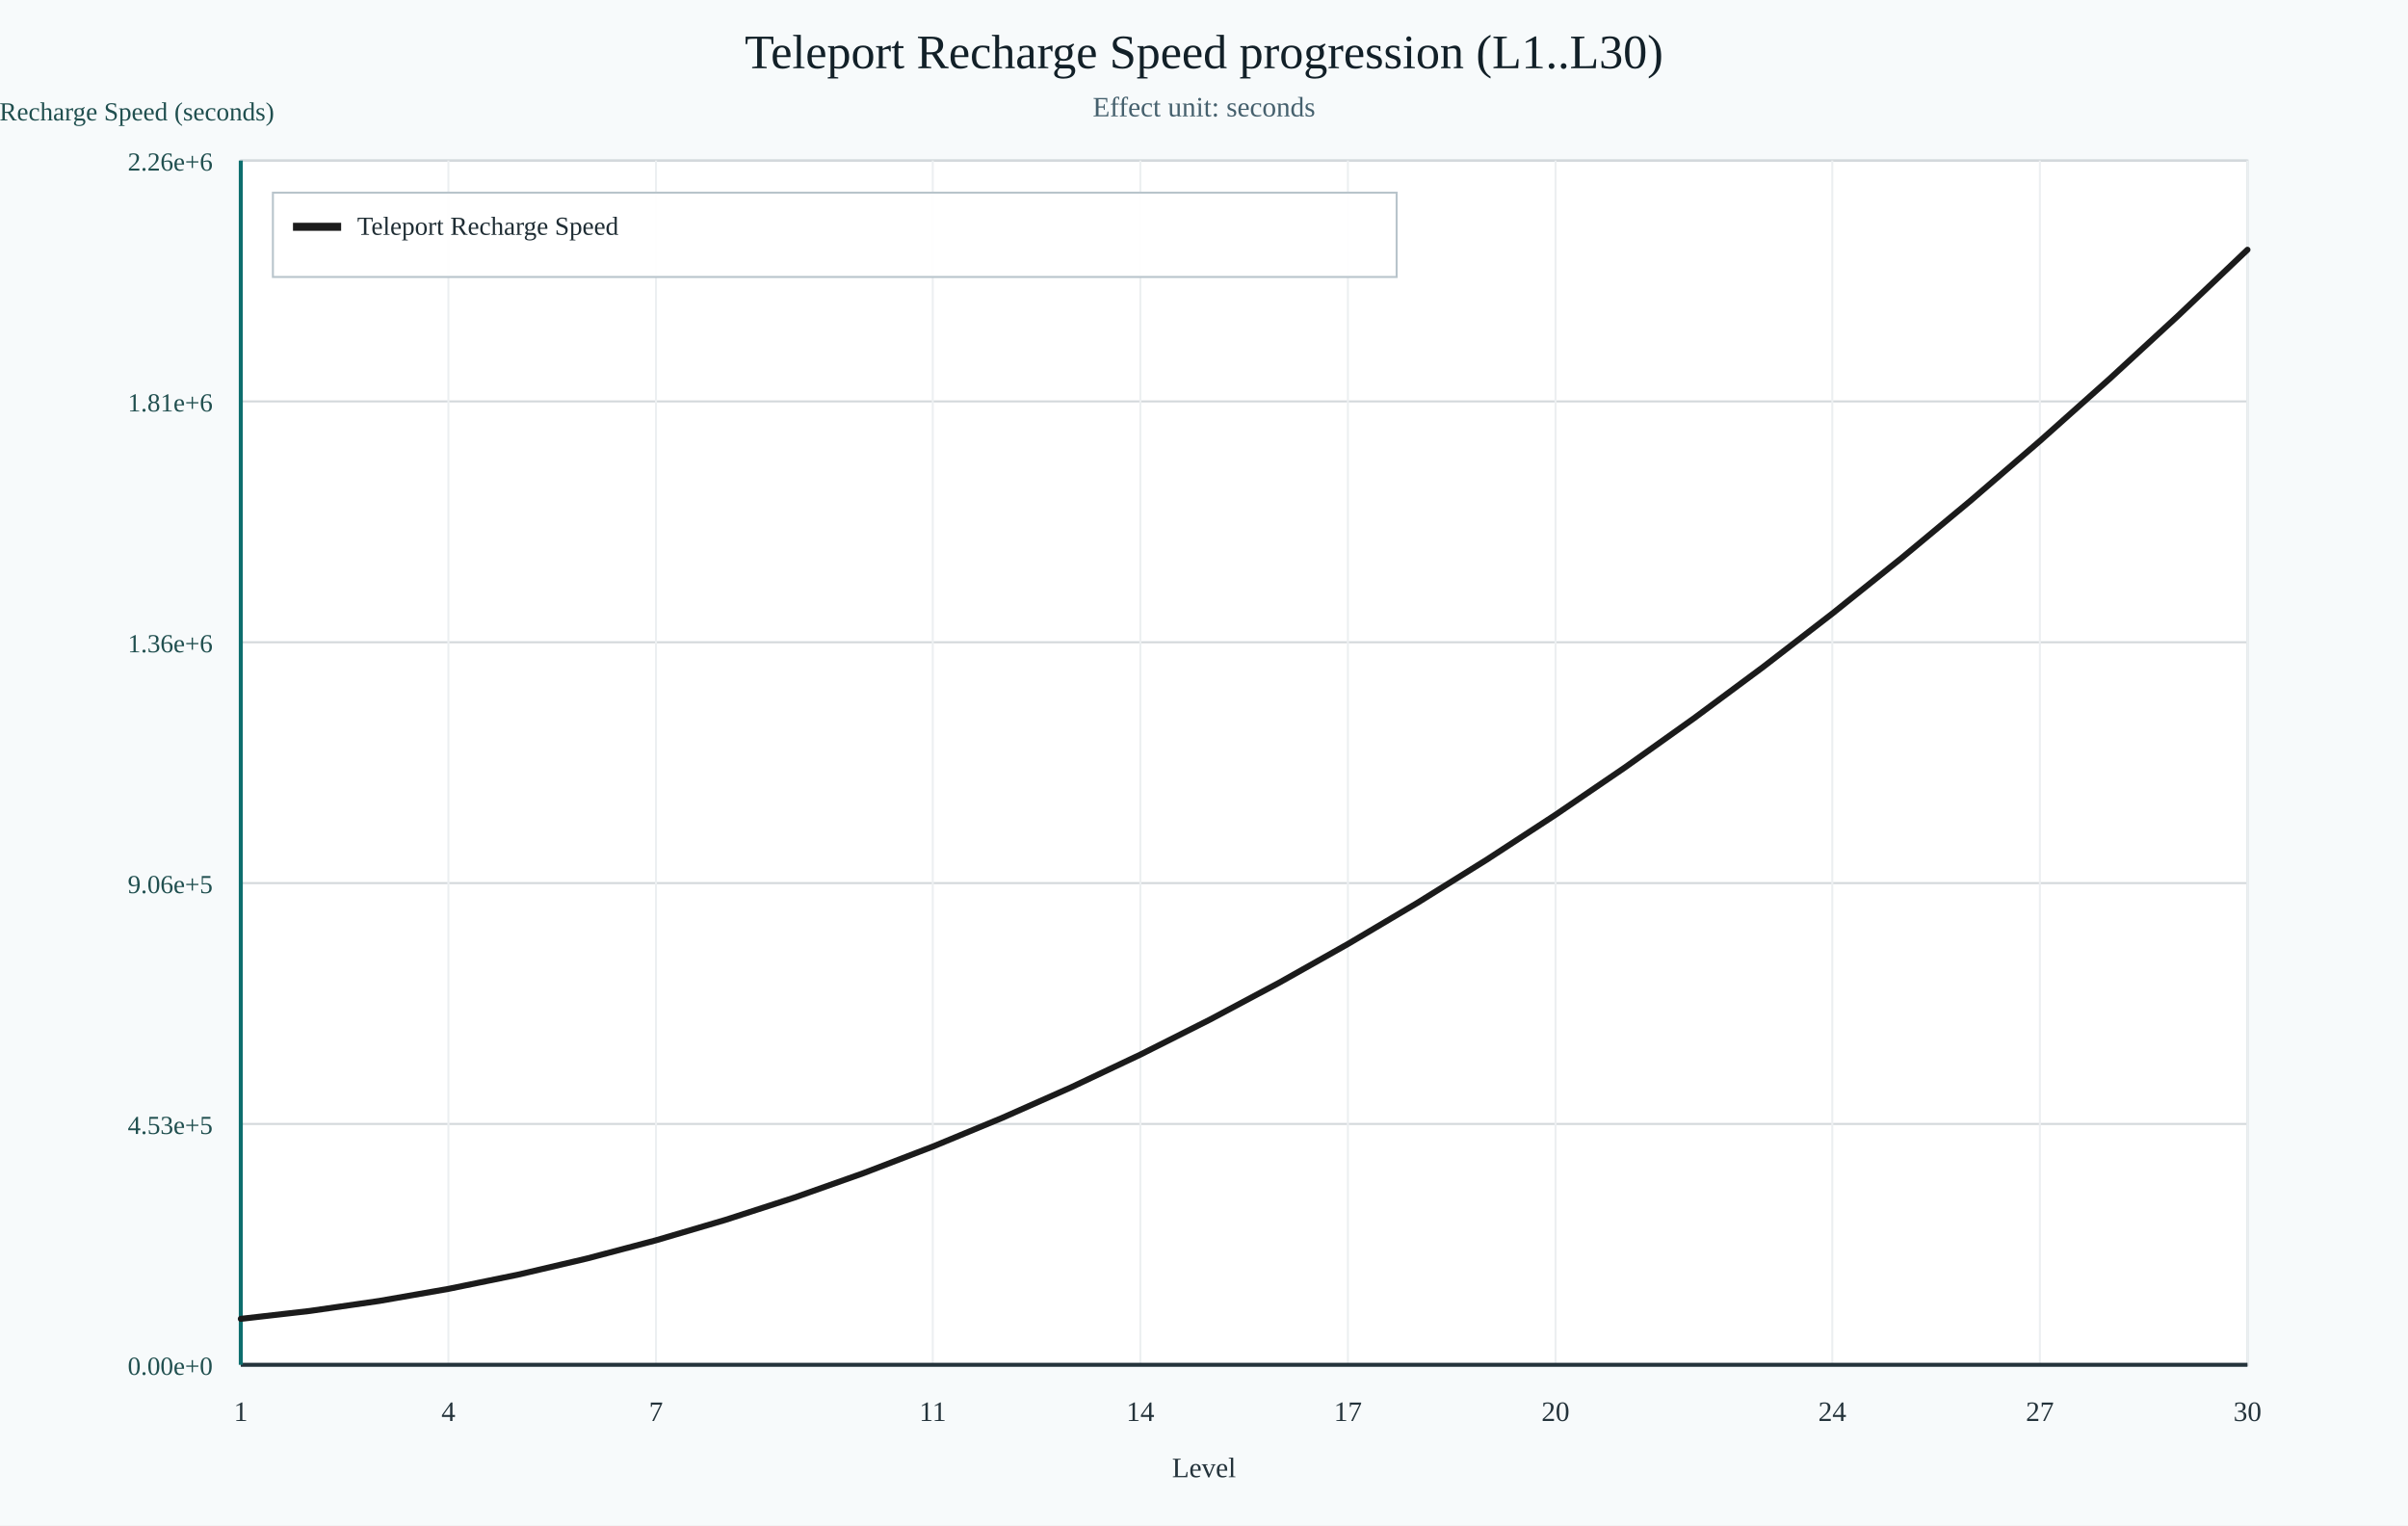
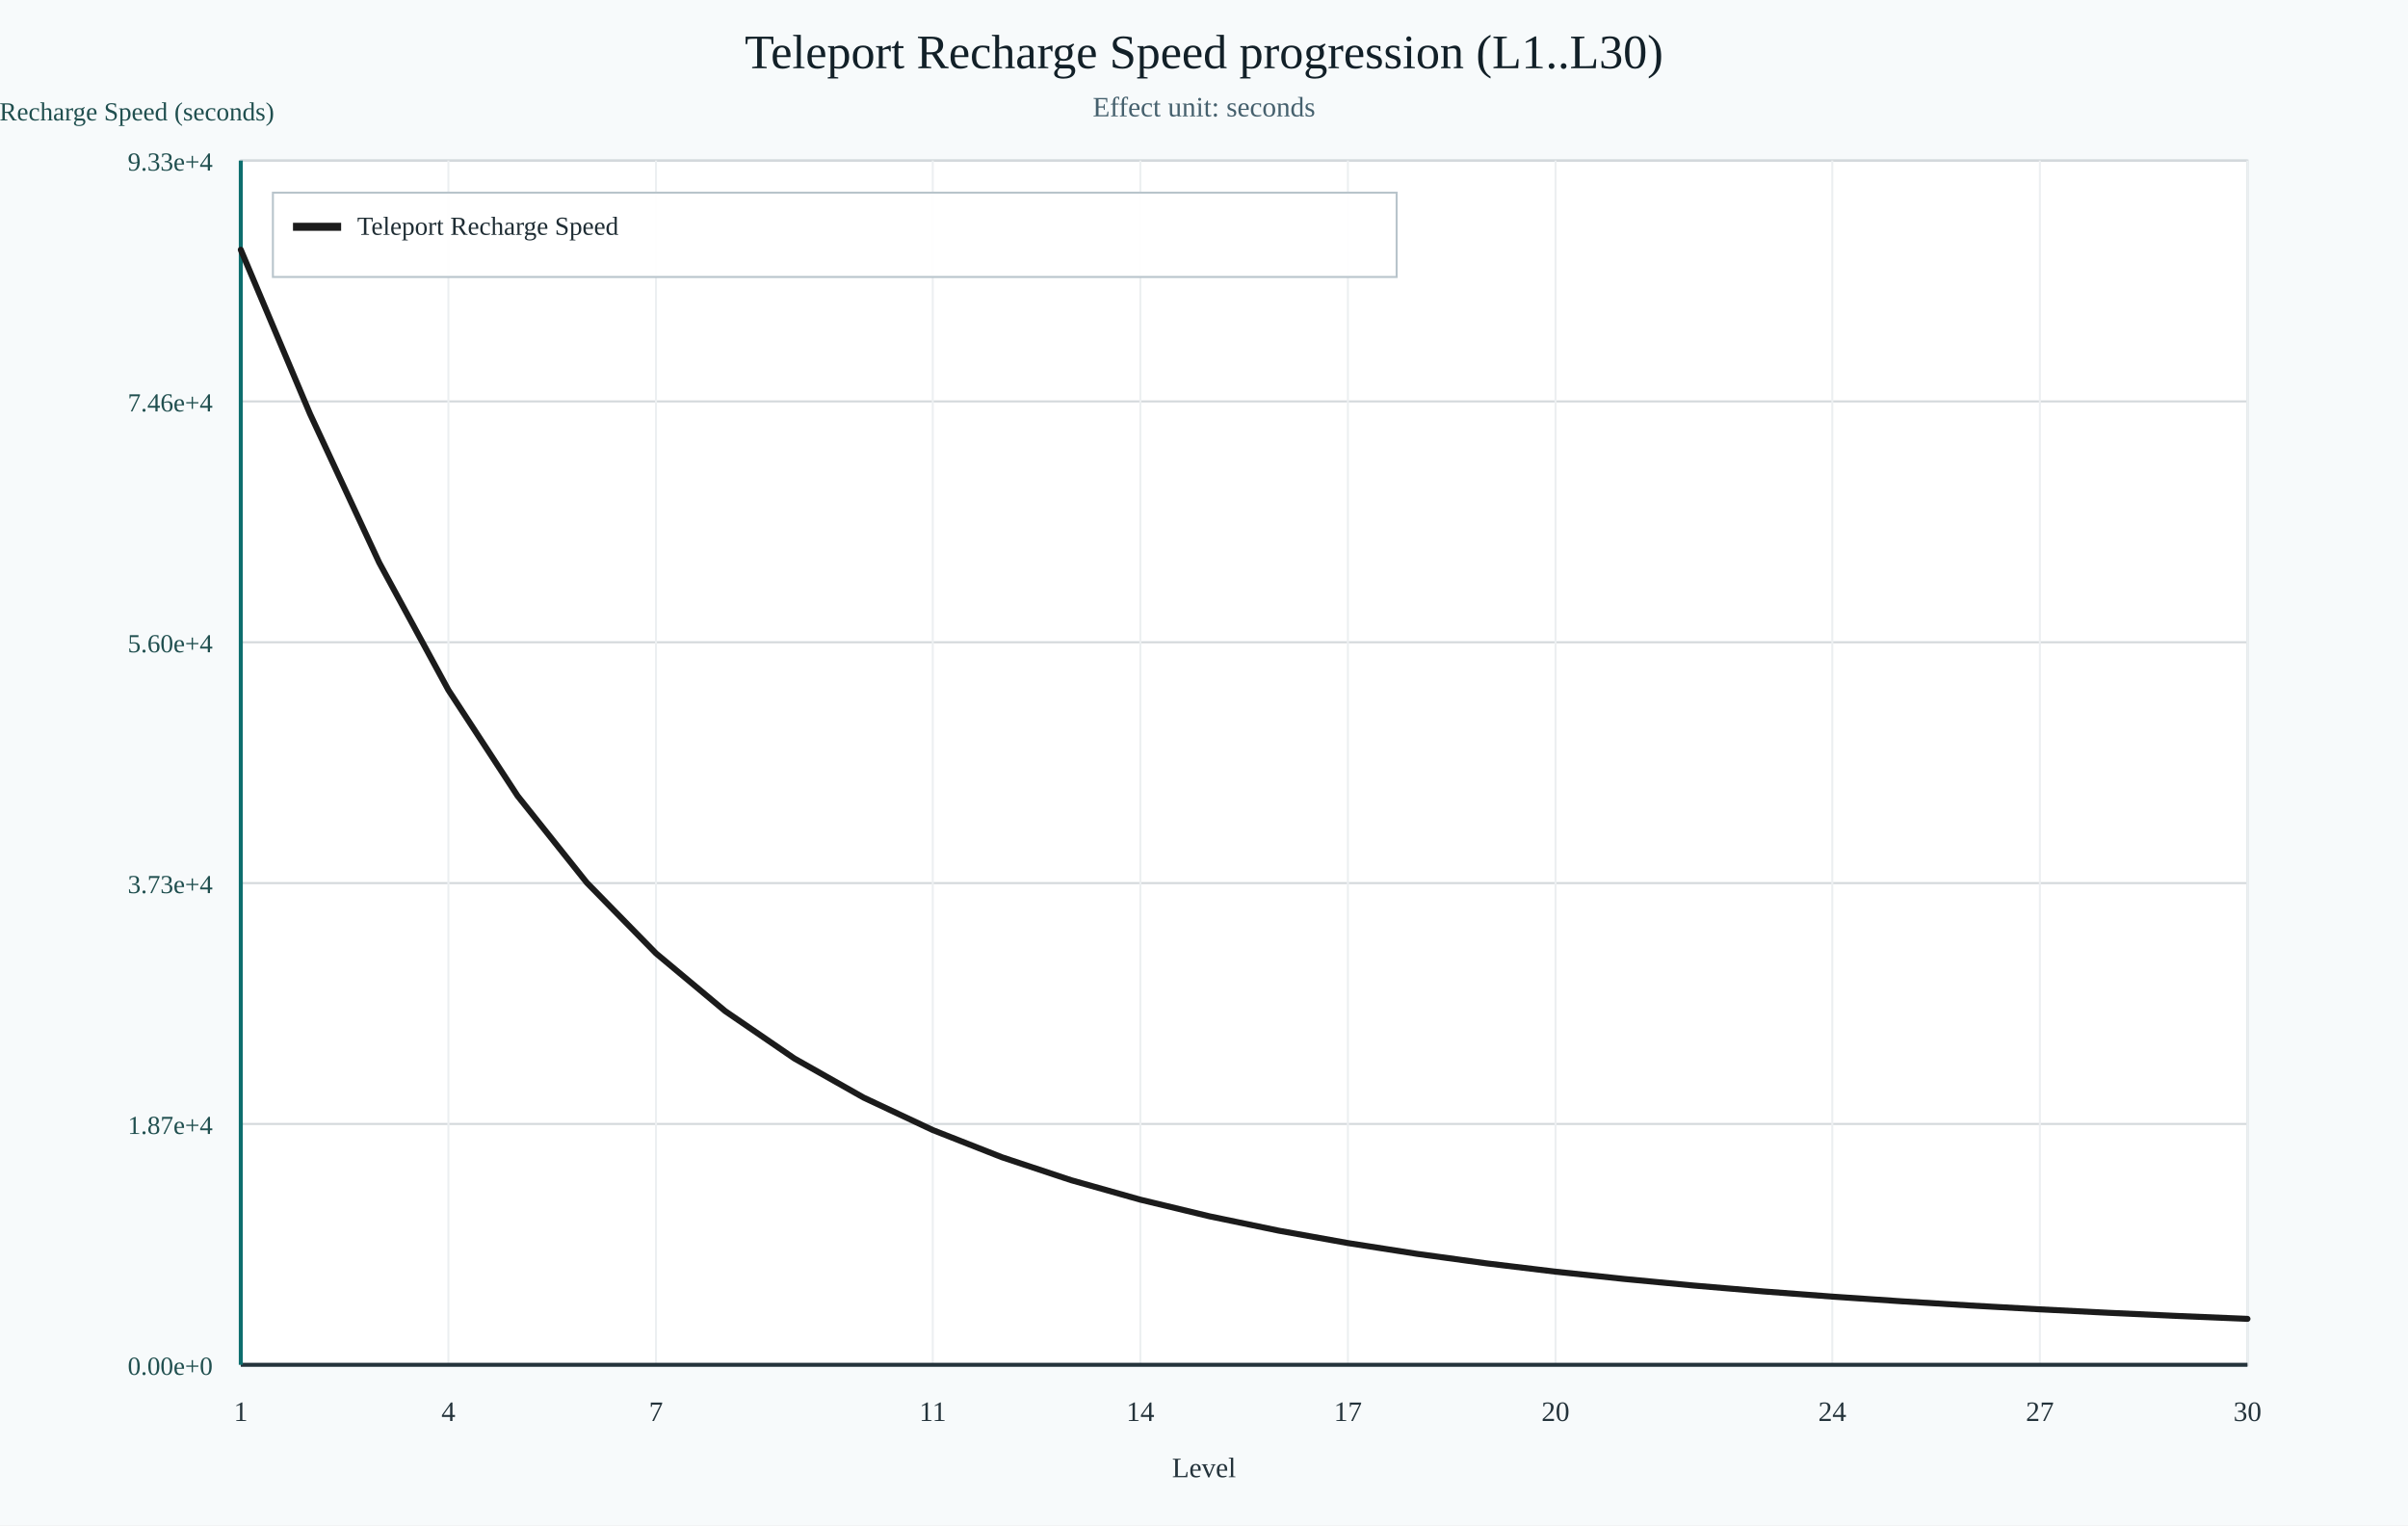
<svg xmlns="http://www.w3.org/2000/svg" width="1200" height="760" viewBox="0 0 1200 760">
  <rect x="0" y="0" width="1200" height="760" fill="#f7fafb" />
  <rect x="120" y="80" width="1000" height="600" fill="#ffffff" stroke="#cad3d8" />
  <line x1="120" y1="680.00" x2="1120" y2="680.00" stroke="#d3d8db" stroke-width="1" />
  <line x1="120" y1="560.00" x2="1120" y2="560.00" stroke="#d3d8db" stroke-width="1" />
  <line x1="120" y1="440.00" x2="1120" y2="440.00" stroke="#d3d8db" stroke-width="1" />
  <line x1="120" y1="320.00" x2="1120" y2="320.00" stroke="#d3d8db" stroke-width="1" />
  <line x1="120" y1="200.00" x2="1120" y2="200.00" stroke="#d3d8db" stroke-width="1" />
  <line x1="120" y1="80.00" x2="1120" y2="80.00" stroke="#d3d8db" stroke-width="1" />
  <line x1="120.00" y1="80" x2="120.00" y2="680" stroke="#eceff1" stroke-width="1" />
  <line x1="223.45" y1="80" x2="223.45" y2="680" stroke="#eceff1" stroke-width="1" />
  <line x1="326.90" y1="80" x2="326.90" y2="680" stroke="#eceff1" stroke-width="1" />
  <line x1="464.83" y1="80" x2="464.83" y2="680" stroke="#eceff1" stroke-width="1" />
  <line x1="568.28" y1="80" x2="568.28" y2="680" stroke="#eceff1" stroke-width="1" />
  <line x1="671.72" y1="80" x2="671.72" y2="680" stroke="#eceff1" stroke-width="1" />
  <line x1="775.17" y1="80" x2="775.17" y2="680" stroke="#eceff1" stroke-width="1" />
  <line x1="913.10" y1="80" x2="913.10" y2="680" stroke="#eceff1" stroke-width="1" />
  <line x1="1016.55" y1="80" x2="1016.55" y2="680" stroke="#eceff1" stroke-width="1" />
  <line x1="1120.00" y1="80" x2="1120.00" y2="680" stroke="#eceff1" stroke-width="1" />
  <line x1="120" y1="680" x2="1120" y2="680" stroke="#24333b" stroke-width="2" />
  <line x1="120" y1="80" x2="120" y2="680" stroke="#0d6e6e" stroke-width="2" />
-   <path d="M 120.00 657.11 L 154.48 653.16 L 188.97 648.19 L 223.45 642.18 L 257.93 635.14 L 292.41 627.07 L 326.90 617.97 L 361.38 607.84 L 395.86 596.69 L 430.34 584.50 L 464.83 571.28 L 499.31 557.03 L 533.79 541.75 L 568.28 525.45 L 602.76 508.11 L 637.24 489.74 L 671.72 470.34 L 706.21 449.92 L 740.69 428.46 L 775.17 405.97 L 809.66 382.45 L 844.14 357.90 L 878.62 332.33 L 913.10 305.72 L 947.59 278.08 L 982.07 249.41 L 1016.55 219.72 L 1051.03 188.99 L 1085.52 157.23 L 1120.00 124.44" fill="none" stroke="#1b1b1b" stroke-width="3" stroke-linejoin="round" stroke-linecap="round" />
+   <path d="M 120.00 124.44 L 154.48 206.18 L 188.97 280.32 L 223.45 343.81 L 257.93 396.55 L 292.41 439.76 L 326.90 475.00 L 361.38 503.77 L 395.86 527.37 L 430.34 546.85 L 464.83 563.04 L 499.31 576.59 L 533.79 588.02 L 568.28 597.73 L 602.76 606.02 L 637.24 613.17 L 671.72 619.35 L 706.21 624.73 L 740.69 629.45 L 775.17 633.60 L 809.66 637.26 L 844.14 640.52 L 878.62 643.43 L 913.10 646.03 L 947.59 648.36 L 982.07 650.47 L 1016.55 652.37 L 1051.03 654.10 L 1085.52 655.68 L 1120.00 657.11" fill="none" stroke="#1b1b1b" stroke-width="3" stroke-linejoin="round" stroke-linecap="round" />
  <g>
    <rect x="136" y="96" width="560" height="42" fill="#ffffff" fill-opacity="0.92" stroke="#b8c4cb" />
    <g>
      <line x1="146" y1="113" x2="170" y2="113" stroke="#1b1b1b" stroke-width="4" />
      <text x="178" y="117" font-size="13" fill="#1f2d34">Teleport Recharge Speed</text>
    </g>
  </g>
  <text x="120.00" y="708" font-size="14" text-anchor="middle" fill="#24333b">1</text>
  <text x="223.45" y="708" font-size="14" text-anchor="middle" fill="#24333b">4</text>
  <text x="326.90" y="708" font-size="14" text-anchor="middle" fill="#24333b">7</text>
  <text x="464.83" y="708" font-size="14" text-anchor="middle" fill="#24333b">11</text>
  <text x="568.28" y="708" font-size="14" text-anchor="middle" fill="#24333b">14</text>
  <text x="671.72" y="708" font-size="14" text-anchor="middle" fill="#24333b">17</text>
  <text x="775.17" y="708" font-size="14" text-anchor="middle" fill="#24333b">20</text>
  <text x="913.10" y="708" font-size="14" text-anchor="middle" fill="#24333b">24</text>
  <text x="1016.55" y="708" font-size="14" text-anchor="middle" fill="#24333b">27</text>
  <text x="1120.00" y="708" font-size="14" text-anchor="middle" fill="#24333b">30</text>
  <text x="106" y="685.00" font-size="13" text-anchor="end" fill="#204f4f">0.00e+0</text>
-   <text x="106" y="565.00" font-size="13" text-anchor="end" fill="#204f4f">4.53e+5</text>
-   <text x="106" y="445.00" font-size="13" text-anchor="end" fill="#204f4f">9.06e+5</text>
-   <text x="106" y="325.00" font-size="13" text-anchor="end" fill="#204f4f">1.36e+6</text>
-   <text x="106" y="205.00" font-size="13" text-anchor="end" fill="#204f4f">1.81e+6</text>
-   <text x="106" y="85.00" font-size="13" text-anchor="end" fill="#204f4f">2.26e+6</text>
+   <text x="106" y="565.00" font-size="13" text-anchor="end" fill="#204f4f">1.87e+4</text>
+   <text x="106" y="445.00" font-size="13" text-anchor="end" fill="#204f4f">3.73e+4</text>
+   <text x="106" y="325.00" font-size="13" text-anchor="end" fill="#204f4f">5.60e+4</text>
+   <text x="106" y="205.00" font-size="13" text-anchor="end" fill="#204f4f">7.46e+4</text>
+   <text x="106" y="85.00" font-size="13" text-anchor="end" fill="#204f4f">9.33e+4</text>
  <text x="600" y="34" font-size="24" text-anchor="middle" fill="#122028">Teleport Recharge Speed progression (L1..L30)</text>
  <text x="600" y="58" font-size="14" text-anchor="middle" fill="#45606d">Effect unit: seconds</text>
  <text x="600" y="736" font-size="14" text-anchor="middle" fill="#24333b">Level</text>
  <text x="45" y="60" font-size="13" text-anchor="middle" fill="#204f4f">Teleport Recharge Speed (seconds)</text>
</svg>
